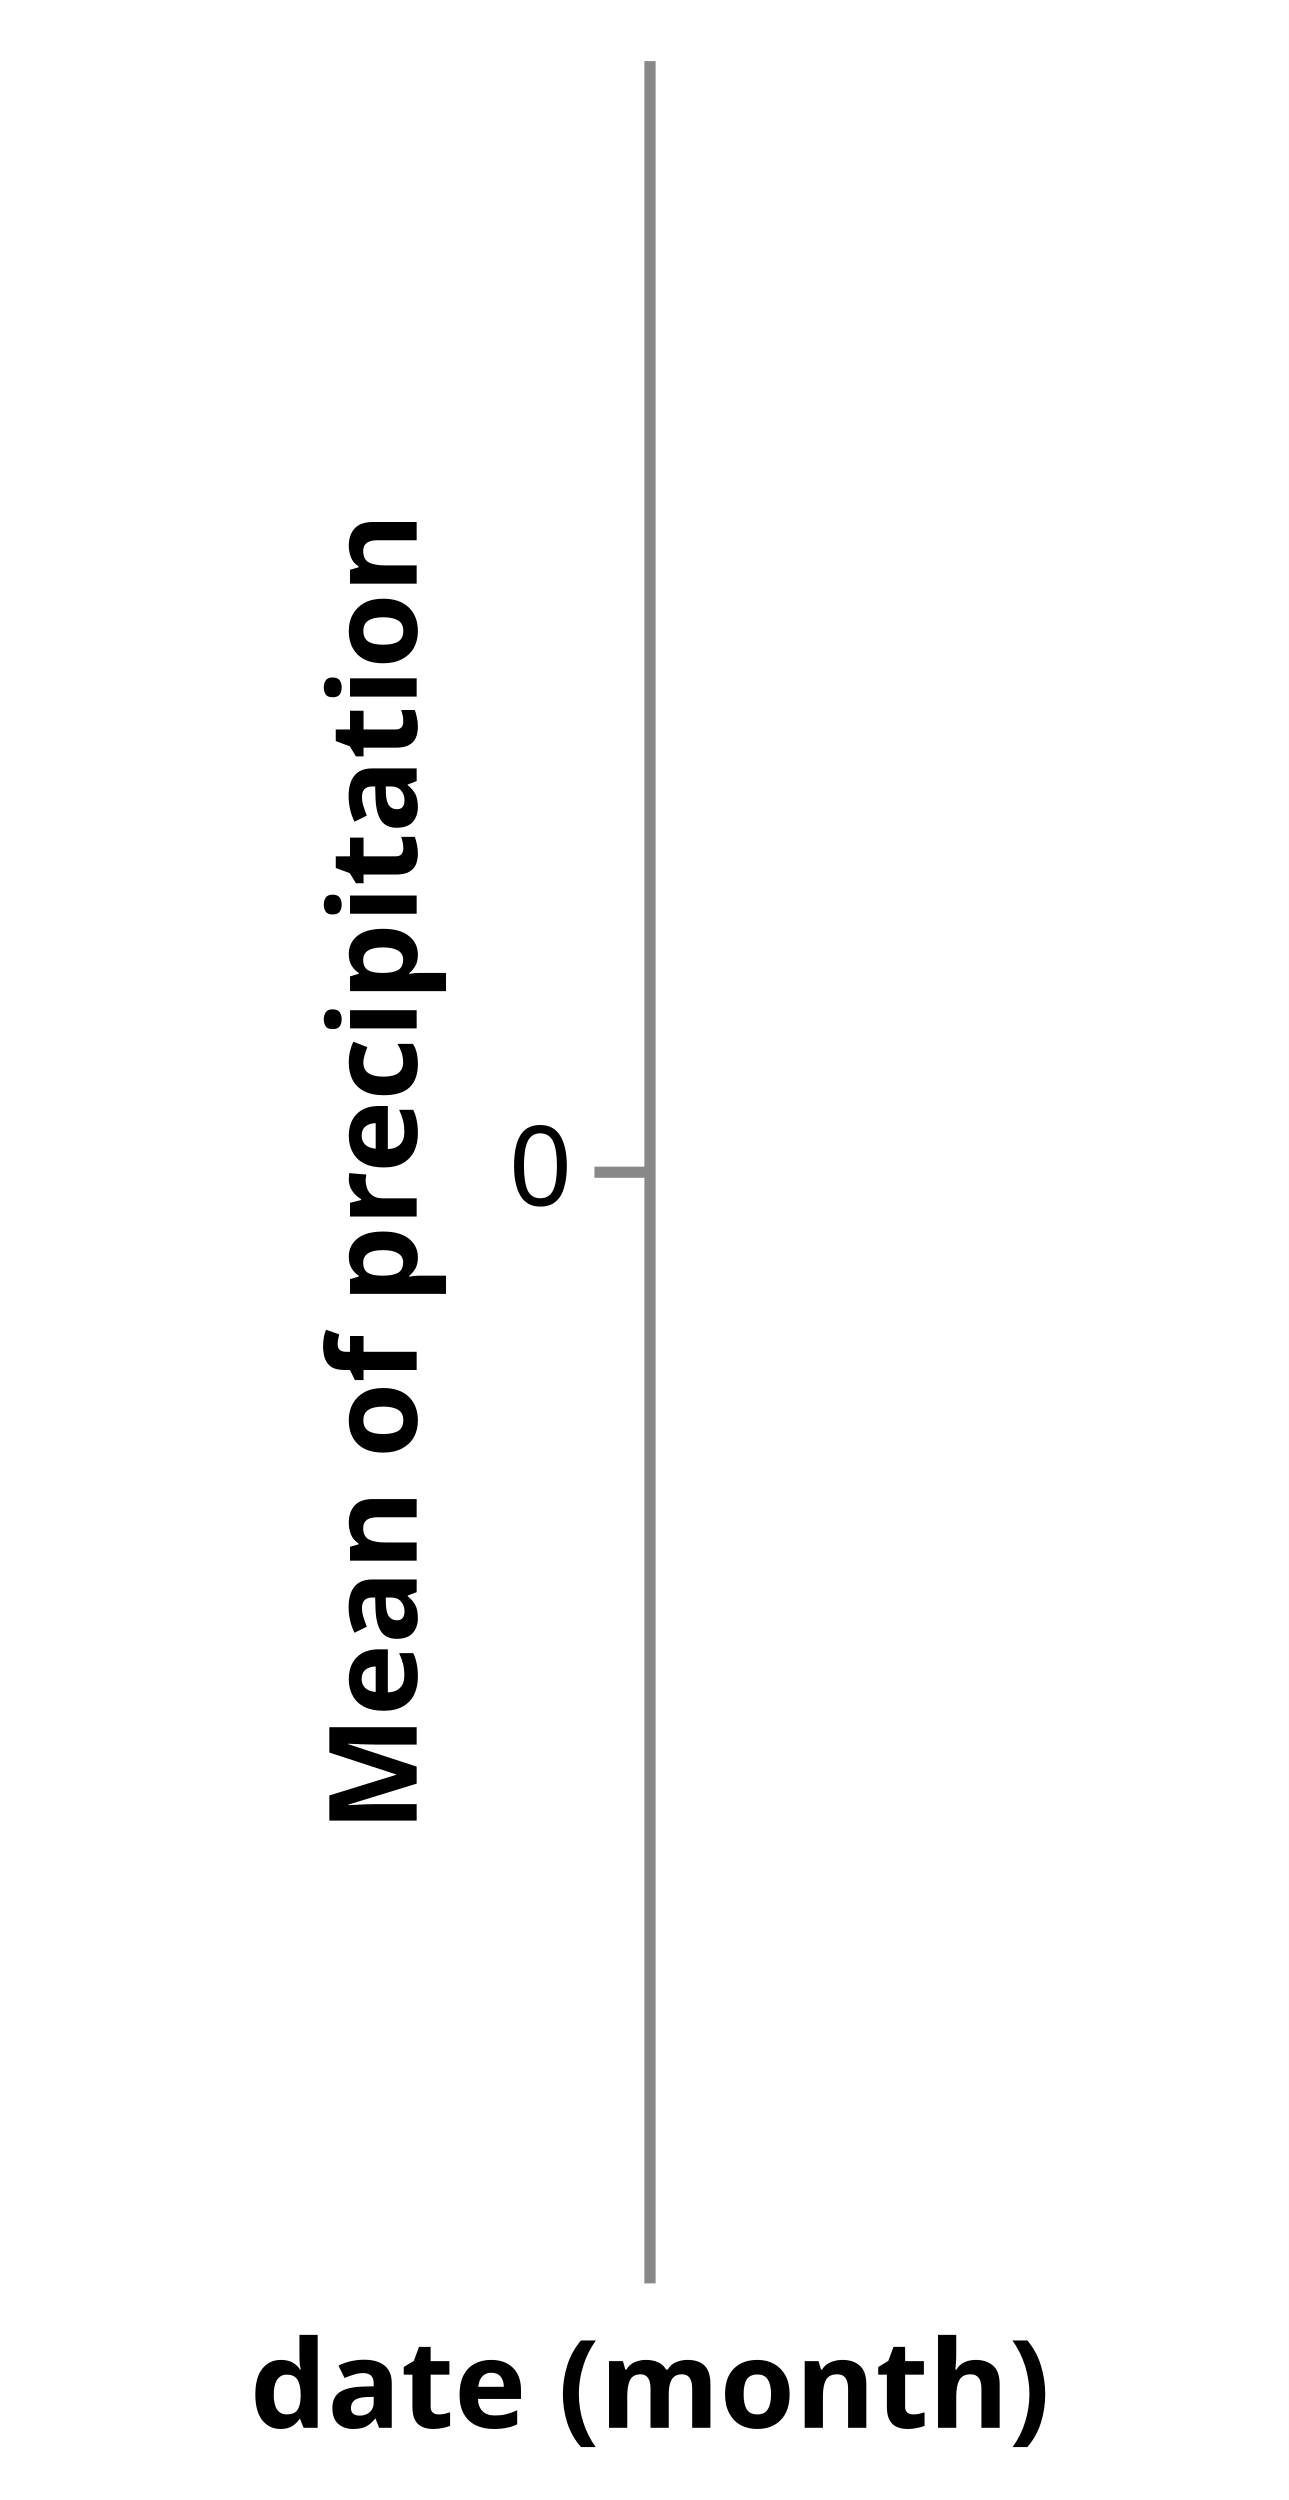
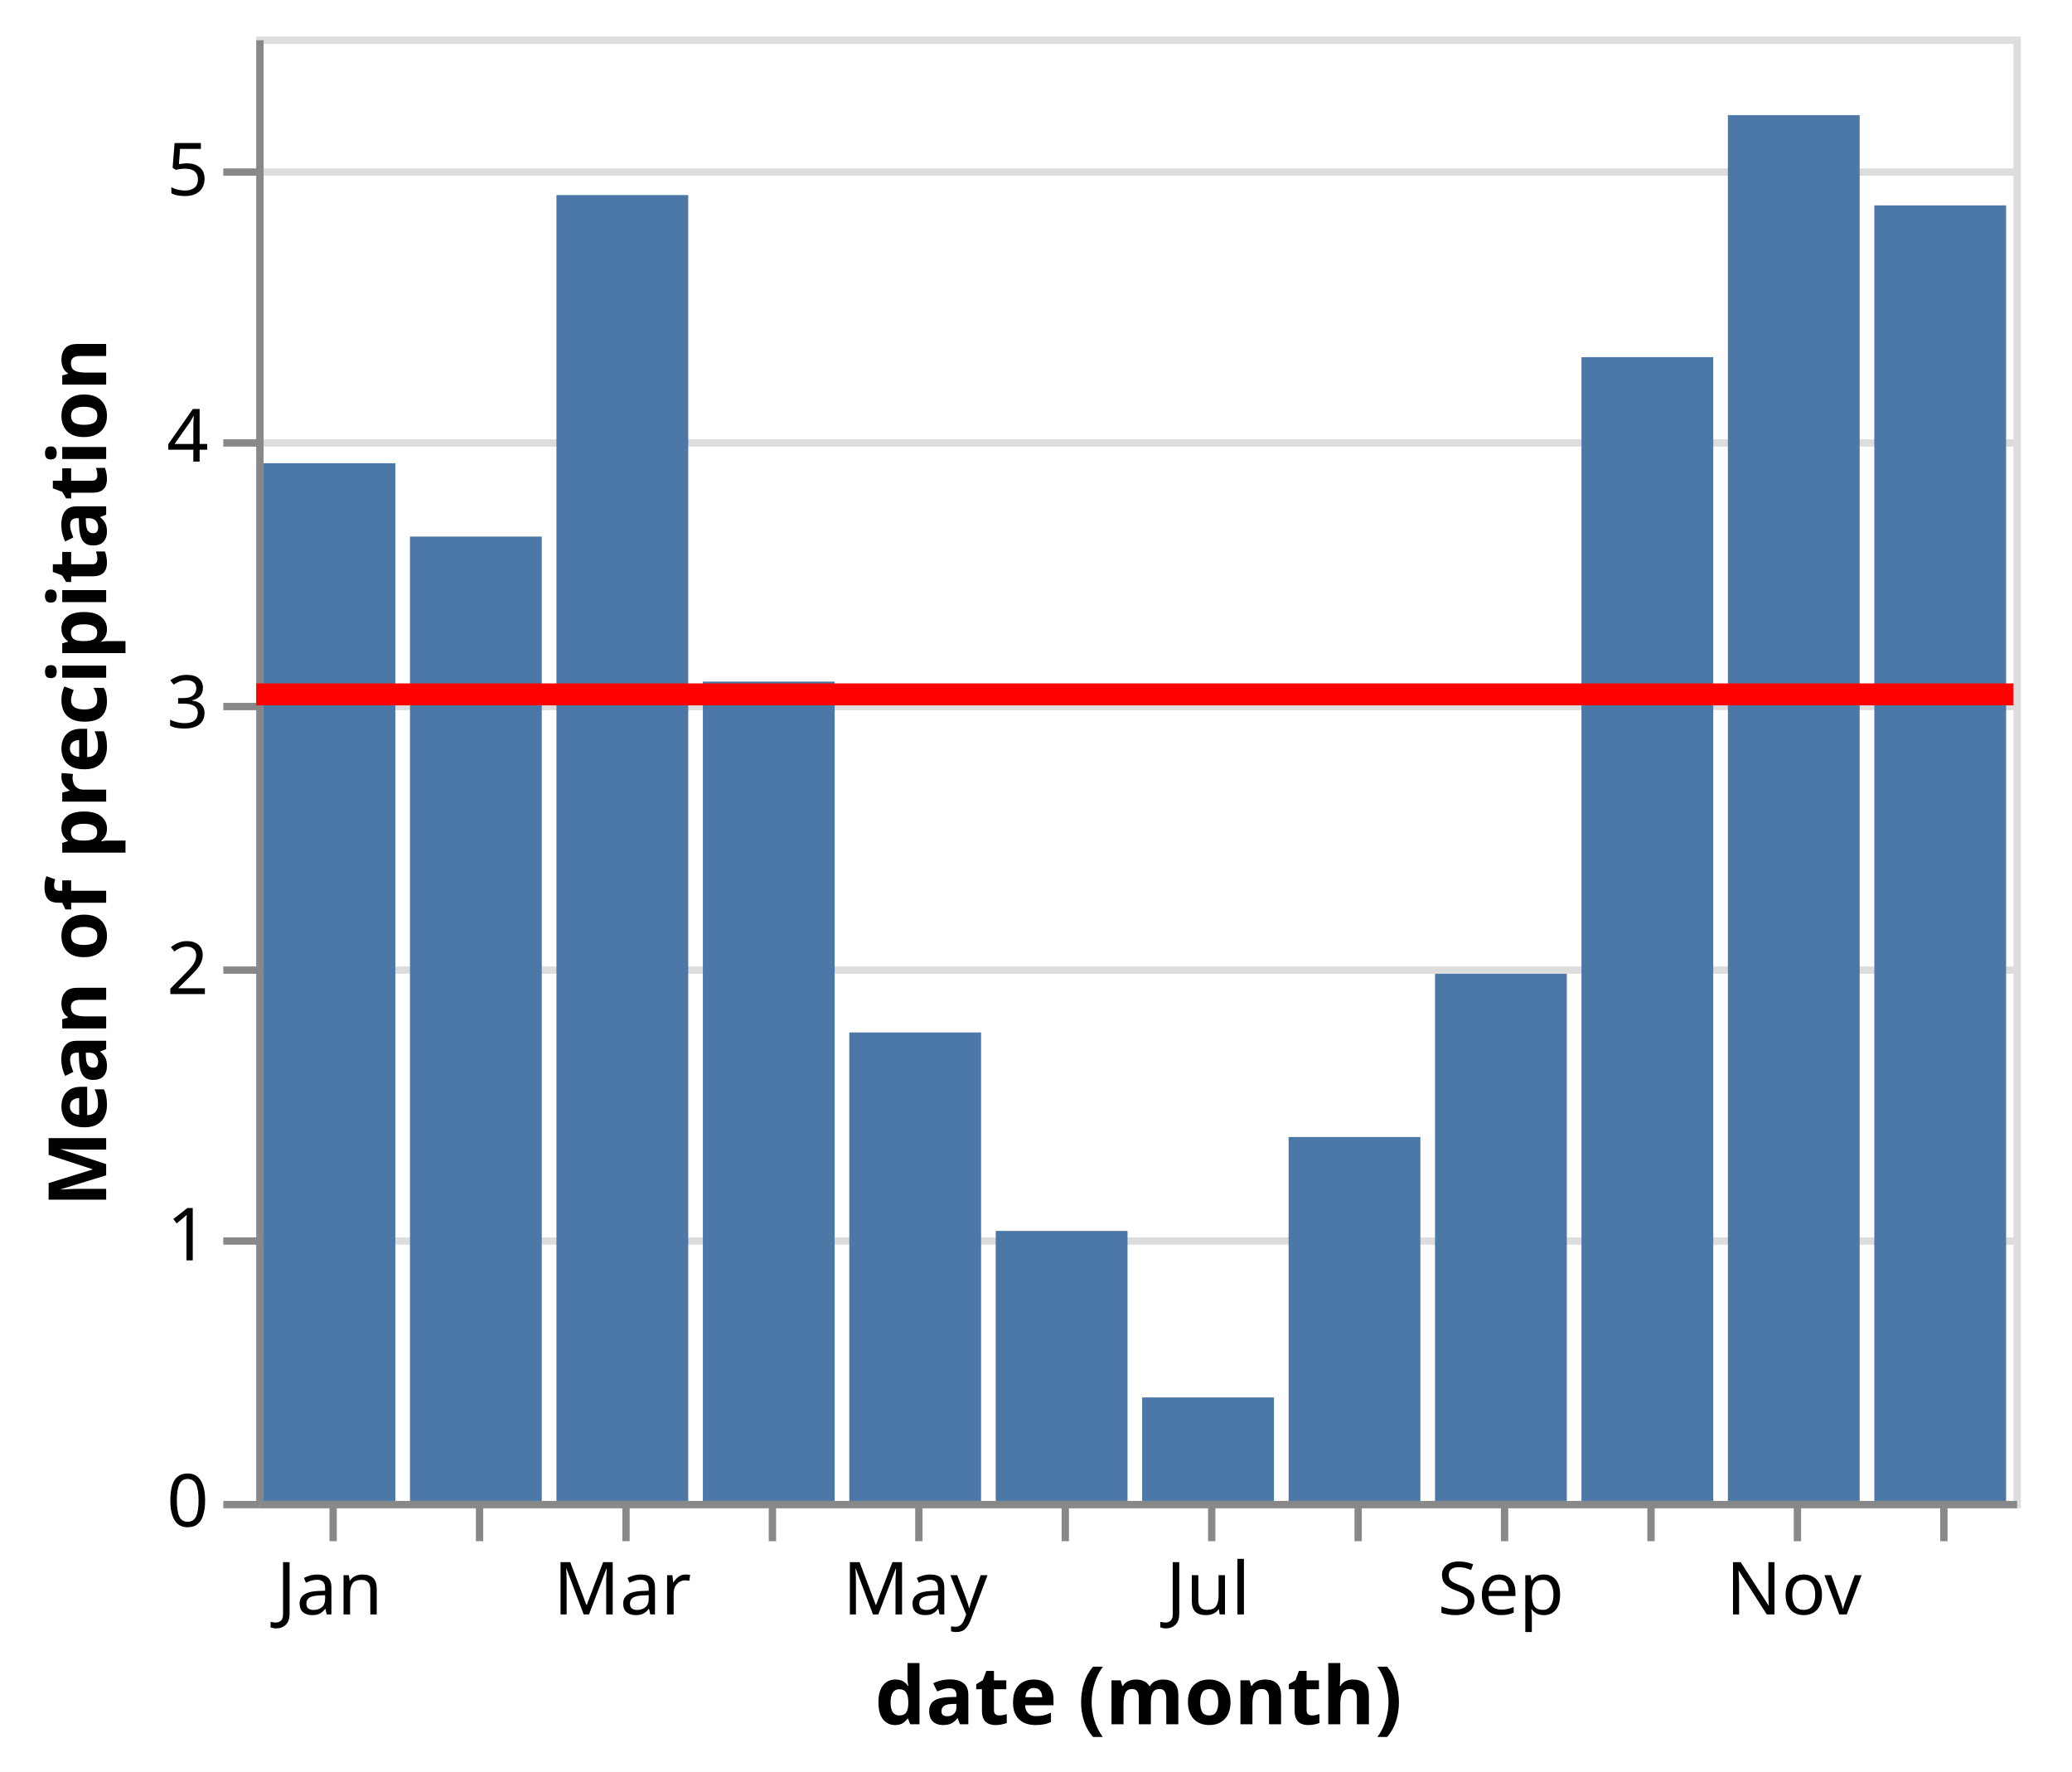
- <svg xmlns="http://www.w3.org/2000/svg" version="1.1" class="marks" width="116" height="225" viewBox="0 0 116 225">
-   <rect width="116" height="225" fill="white" />
-   <g fill="none" stroke-miterlimit="10" transform="translate(58,5)">
+ <svg xmlns="http://www.w3.org/2000/svg" version="1.1" class="marks" width="283" height="242" viewBox="0 0 283 242">
+   <rect width="283" height="242" fill="white" />
+   <g fill="none" stroke-miterlimit="10" transform="translate(35,5)">
    <g class="mark-group role-frame root" role="graphics-object" aria-roledescription="group mark container">
      <g transform="translate(0,0)">
-         <path class="background" aria-hidden="true" d="M0.5,0.5h0v200h0Z" stroke="#ddd" />
+         <path class="background" aria-hidden="true" d="M0.5,0.5h240v200h-240Z" stroke="#ddd" />
        <g>
          <g class="mark-group role-axis" aria-hidden="true">
            <g transform="translate(0.5,0.5)">
              <path class="background" aria-hidden="true" d="M0,0h0v0h0Z" pointer-events="none" />
              <g>
                <g class="mark-rule role-axis-grid" pointer-events="none">
-                   <line transform="translate(0,100)" x2="0" y2="0" stroke="#ddd" stroke-width="1" opacity="1" />
+                   <line transform="translate(0,200)" x2="240" y2="0" stroke="#ddd" stroke-width="1" opacity="1" />
+                   <line transform="translate(0,164)" x2="240" y2="0" stroke="#ddd" stroke-width="1" opacity="1" />
+                   <line transform="translate(0,127)" x2="240" y2="0" stroke="#ddd" stroke-width="1" opacity="1" />
+                   <line transform="translate(0,91)" x2="240" y2="0" stroke="#ddd" stroke-width="1" opacity="1" />
+                   <line transform="translate(0,55)" x2="240" y2="0" stroke="#ddd" stroke-width="1" opacity="1" />
+                   <line transform="translate(0,18)" x2="240" y2="0" stroke="#ddd" stroke-width="1" opacity="1" />
                </g>
              </g>
              <path class="foreground" aria-hidden="true" d="" pointer-events="none" display="none" />
            </g>
          </g>
-           <g class="mark-group role-axis" role="graphics-symbol" aria-roledescription="axis" aria-label="X-axis titled 'date (month)' for a discrete scale with 0 values: ">
+           <g class="mark-group role-axis" role="graphics-symbol" aria-roledescription="axis" aria-label="X-axis titled 'date (month)' for a discrete scale with 12 values: January, February, March, April, May, ending with December">
            <g transform="translate(0.5,200.5)">
              <path class="background" aria-hidden="true" d="M0,0h0v0h0Z" pointer-events="none" />
              <g>
-                 <g class="mark-rule role-axis-tick" pointer-events="none" />
-                 <g class="mark-text role-axis-label" pointer-events="none" />
+                 <g class="mark-rule role-axis-tick" pointer-events="none">
+                   <line transform="translate(10,0)" x2="0" y2="5" stroke="#888" stroke-width="1" opacity="1" />
+                   <line transform="translate(30,0)" x2="0" y2="5" stroke="#888" stroke-width="1" opacity="1" />
+                   <line transform="translate(50,0)" x2="0" y2="5" stroke="#888" stroke-width="1" opacity="1" />
+                   <line transform="translate(70,0)" x2="0" y2="5" stroke="#888" stroke-width="1" opacity="1" />
+                   <line transform="translate(90,0)" x2="0" y2="5" stroke="#888" stroke-width="1" opacity="1" />
+                   <line transform="translate(110,0)" x2="0" y2="5" stroke="#888" stroke-width="1" opacity="1" />
+                   <line transform="translate(130,0)" x2="0" y2="5" stroke="#888" stroke-width="1" opacity="1" />
+                   <line transform="translate(150,0)" x2="0" y2="5" stroke="#888" stroke-width="1" opacity="1" />
+                   <line transform="translate(170,0)" x2="0" y2="5" stroke="#888" stroke-width="1" opacity="1" />
+                   <line transform="translate(190,0)" x2="0" y2="5" stroke="#888" stroke-width="1" opacity="1" />
+                   <line transform="translate(210,0)" x2="0" y2="5" stroke="#888" stroke-width="1" opacity="1" />
+                   <line transform="translate(230,0)" x2="0" y2="5" stroke="#888" stroke-width="1" opacity="1" />
+                 </g>
+                 <g class="mark-text role-axis-label" pointer-events="none">
+                   <text text-anchor="middle" transform="translate(9.5,15)" font-family="sans-serif" font-size="10px" fill="#000" opacity="1">Jan</text>
+                   <text text-anchor="middle" transform="translate(29.5,15)" font-family="sans-serif" font-size="10px" fill="#000" opacity="0">Feb</text>
+                   <text text-anchor="middle" transform="translate(49.5,15)" font-family="sans-serif" font-size="10px" fill="#000" opacity="1">Mar</text>
+                   <text text-anchor="middle" transform="translate(69.5,15)" font-family="sans-serif" font-size="10px" fill="#000" opacity="0">Apr</text>
+                   <text text-anchor="middle" transform="translate(89.5,15)" font-family="sans-serif" font-size="10px" fill="#000" opacity="1">May</text>
+                   <text text-anchor="middle" transform="translate(109.5,15)" font-family="sans-serif" font-size="10px" fill="#000" opacity="0">Jun</text>
+                   <text text-anchor="middle" transform="translate(129.5,15)" font-family="sans-serif" font-size="10px" fill="#000" opacity="1">Jul</text>
+                   <text text-anchor="middle" transform="translate(149.5,15)" font-family="sans-serif" font-size="10px" fill="#000" opacity="0">Aug</text>
+                   <text text-anchor="middle" transform="translate(169.5,15)" font-family="sans-serif" font-size="10px" fill="#000" opacity="1">Sep</text>
+                   <text text-anchor="middle" transform="translate(189.5,15)" font-family="sans-serif" font-size="10px" fill="#000" opacity="0">Oct</text>
+                   <text text-anchor="middle" transform="translate(209.5,15)" font-family="sans-serif" font-size="10px" fill="#000" opacity="1">Nov</text>
+                   <text text-anchor="middle" transform="translate(229.5,15)" font-family="sans-serif" font-size="10px" fill="#000" opacity="0">Dec</text>
+                 </g>
                <g class="mark-rule role-axis-domain" pointer-events="none">
-                   <line transform="translate(0,0)" x2="0" y2="0" stroke="#888" stroke-width="1" opacity="1" />
+                   <line transform="translate(0,0)" x2="240" y2="0" stroke="#888" stroke-width="1" opacity="1" />
                </g>
                <g class="mark-text role-axis-title" pointer-events="none">
-                   <text text-anchor="middle" transform="translate(0,13)" font-family="sans-serif" font-size="11px" font-weight="bold" fill="#000" opacity="1">date (month)</text>
+                   <text text-anchor="middle" transform="translate(120,30)" font-family="sans-serif" font-size="11px" font-weight="bold" fill="#000" opacity="1">date (month)</text>
                </g>
              </g>
              <path class="foreground" aria-hidden="true" d="" pointer-events="none" display="none" />
            </g>
          </g>
-           <g class="mark-group role-axis" role="graphics-symbol" aria-roledescription="axis" aria-label="Y-axis titled 'Mean of precipitation' for a linear scale with values from 0 to 0">
+           <g class="mark-group role-axis" role="graphics-symbol" aria-roledescription="axis" aria-label="Y-axis titled 'Mean of precipitation' for a linear scale with values from 0 to 6">
            <g transform="translate(0.5,0.5)">
              <path class="background" aria-hidden="true" d="M0,0h0v0h0Z" pointer-events="none" />
              <g>
                <g class="mark-rule role-axis-tick" pointer-events="none">
-                   <line transform="translate(0,100)" x2="-5" y2="0" stroke="#888" stroke-width="1" opacity="1" />
+                   <line transform="translate(0,200)" x2="-5" y2="0" stroke="#888" stroke-width="1" opacity="1" />
+                   <line transform="translate(0,164)" x2="-5" y2="0" stroke="#888" stroke-width="1" opacity="1" />
+                   <line transform="translate(0,127)" x2="-5" y2="0" stroke="#888" stroke-width="1" opacity="1" />
+                   <line transform="translate(0,91)" x2="-5" y2="0" stroke="#888" stroke-width="1" opacity="1" />
+                   <line transform="translate(0,55)" x2="-5" y2="0" stroke="#888" stroke-width="1" opacity="1" />
+                   <line transform="translate(0,18)" x2="-5" y2="0" stroke="#888" stroke-width="1" opacity="1" />
                </g>
                <g class="mark-text role-axis-label" pointer-events="none">
-                   <text text-anchor="end" transform="translate(-7,103)" font-family="sans-serif" font-size="10px" fill="#000" opacity="1">0</text>
+                   <text text-anchor="end" transform="translate(-7,203)" font-family="sans-serif" font-size="10px" fill="#000" opacity="1">0</text>
+                   <text text-anchor="end" transform="translate(-7,166.6364)" font-family="sans-serif" font-size="10px" fill="#000" opacity="1">1</text>
+                   <text text-anchor="end" transform="translate(-7,130.2727)" font-family="sans-serif" font-size="10px" fill="#000" opacity="1">2</text>
+                   <text text-anchor="end" transform="translate(-7,93.90909)" font-family="sans-serif" font-size="10px" fill="#000" opacity="1">3</text>
+                   <text text-anchor="end" transform="translate(-7,57.54545)" font-family="sans-serif" font-size="10px" fill="#000" opacity="1">4</text>
+                   <text text-anchor="end" transform="translate(-7,21.18182)" font-family="sans-serif" font-size="10px" fill="#000" opacity="1">5</text>
                </g>
                <g class="mark-rule role-axis-domain" pointer-events="none">
                  <line transform="translate(0,200)" x2="0" y2="-200" stroke="#888" stroke-width="1" opacity="1" />
                </g>
                <g class="mark-text role-axis-title" pointer-events="none">
                  <text text-anchor="middle" transform="translate(-19,100) rotate(-90) translate(0,-2)" font-family="sans-serif" font-size="11px" font-weight="bold" fill="#000" opacity="1">Mean of precipitation</text>
                </g>
              </g>
              <path class="foreground" aria-hidden="true" d="" pointer-events="none" display="none" />
            </g>
          </g>
-           <g class="mark-rect role-mark layer_0_marks" role="graphics-symbol" aria-roledescription="rect mark container" />
-           <g class="mark-rule role-mark layer_1_marks" role="graphics-symbol" aria-roledescription="rule mark container" />
+           <g class="mark-rect role-mark layer_0_marks" role="graphics-object" aria-roledescription="rect mark container">
+             <path aria-label="date (month): Dec; Mean of precipitation: 4.86612903226" role="graphics-symbol" aria-roledescription="bar" d="M221,23.05h18v176.95h-18Z" fill="#4c78a8" />
+             <path aria-label="date (month): Jan; Mean of precipitation: 3.89758064516" role="graphics-symbol" aria-roledescription="bar" d="M1,58.27h18v141.73h-18Z" fill="#4c78a8" />
+             <path aria-label="date (month): Feb; Mean of precipitation: 3.62212389381" role="graphics-symbol" aria-roledescription="bar" d="M21,68.286h18v131.714h-18Z" fill="#4c78a8" />
+             <path aria-label="date (month): Mar; Mean of precipitation: 4.90483870968" role="graphics-symbol" aria-roledescription="bar" d="M41,21.642h18v178.358h-18Z" fill="#4c78a8" />
+             <path aria-label="date (month): Apr; Mean of precipitation: 3.0775" role="graphics-symbol" aria-roledescription="bar" d="M61,88.091h18v111.909h-18Z" fill="#4c78a8" />
+             <path aria-label="date (month): May; Mean of precipitation: 1.75967741935" role="graphics-symbol" aria-roledescription="bar" d="M81,136.012h18v63.988h-18Z" fill="#4c78a8" />
+             <path aria-label="date (month): Jun; Mean of precipitation: 1.01416666667" role="graphics-symbol" aria-roledescription="bar" d="M101,163.121h18v36.879h-18Z" fill="#4c78a8" />
+             <path aria-label="date (month): Jul; Mean of precipitation: 0.388709677419" role="graphics-symbol" aria-roledescription="bar" d="M121,185.865h18v14.135h-18Z" fill="#4c78a8" />
+             <path aria-label="date (month): Aug; Mean of precipitation: 1.36693548387" role="graphics-symbol" aria-roledescription="bar" d="M141,150.293h18v49.707h-18Z" fill="#4c78a8" />
+             <path aria-label="date (month): Sep; Mean of precipitation: 1.98" role="graphics-symbol" aria-roledescription="bar" d="M161,128h18v72h-18Z" fill="#4c78a8" />
+             <path aria-label="date (month): Oct; Mean of precipitation: 4.29596774194" role="graphics-symbol" aria-roledescription="bar" d="M181,43.783h18v156.217h-18Z" fill="#4c78a8" />
+             <path aria-label="date (month): Nov; Mean of precipitation: 5.205" role="graphics-symbol" aria-roledescription="bar" d="M201,10.727h18v189.273h-18Z" fill="#4c78a8" />
+           </g>
+           <g class="mark-rule role-mark layer_1_marks" role="graphics-object" aria-roledescription="rule mark container">
+             <line aria-label="Mean of precipitation: 3.02943189596" role="graphics-symbol" aria-roledescription="rule mark" transform="translate(240,89.83884)" x2="-240" y2="0" stroke="red" stroke-width="3" />
+           </g>
        </g>
        <path class="foreground" aria-hidden="true" d="" display="none" />
      </g>
    </g>
  </g>
</svg>
